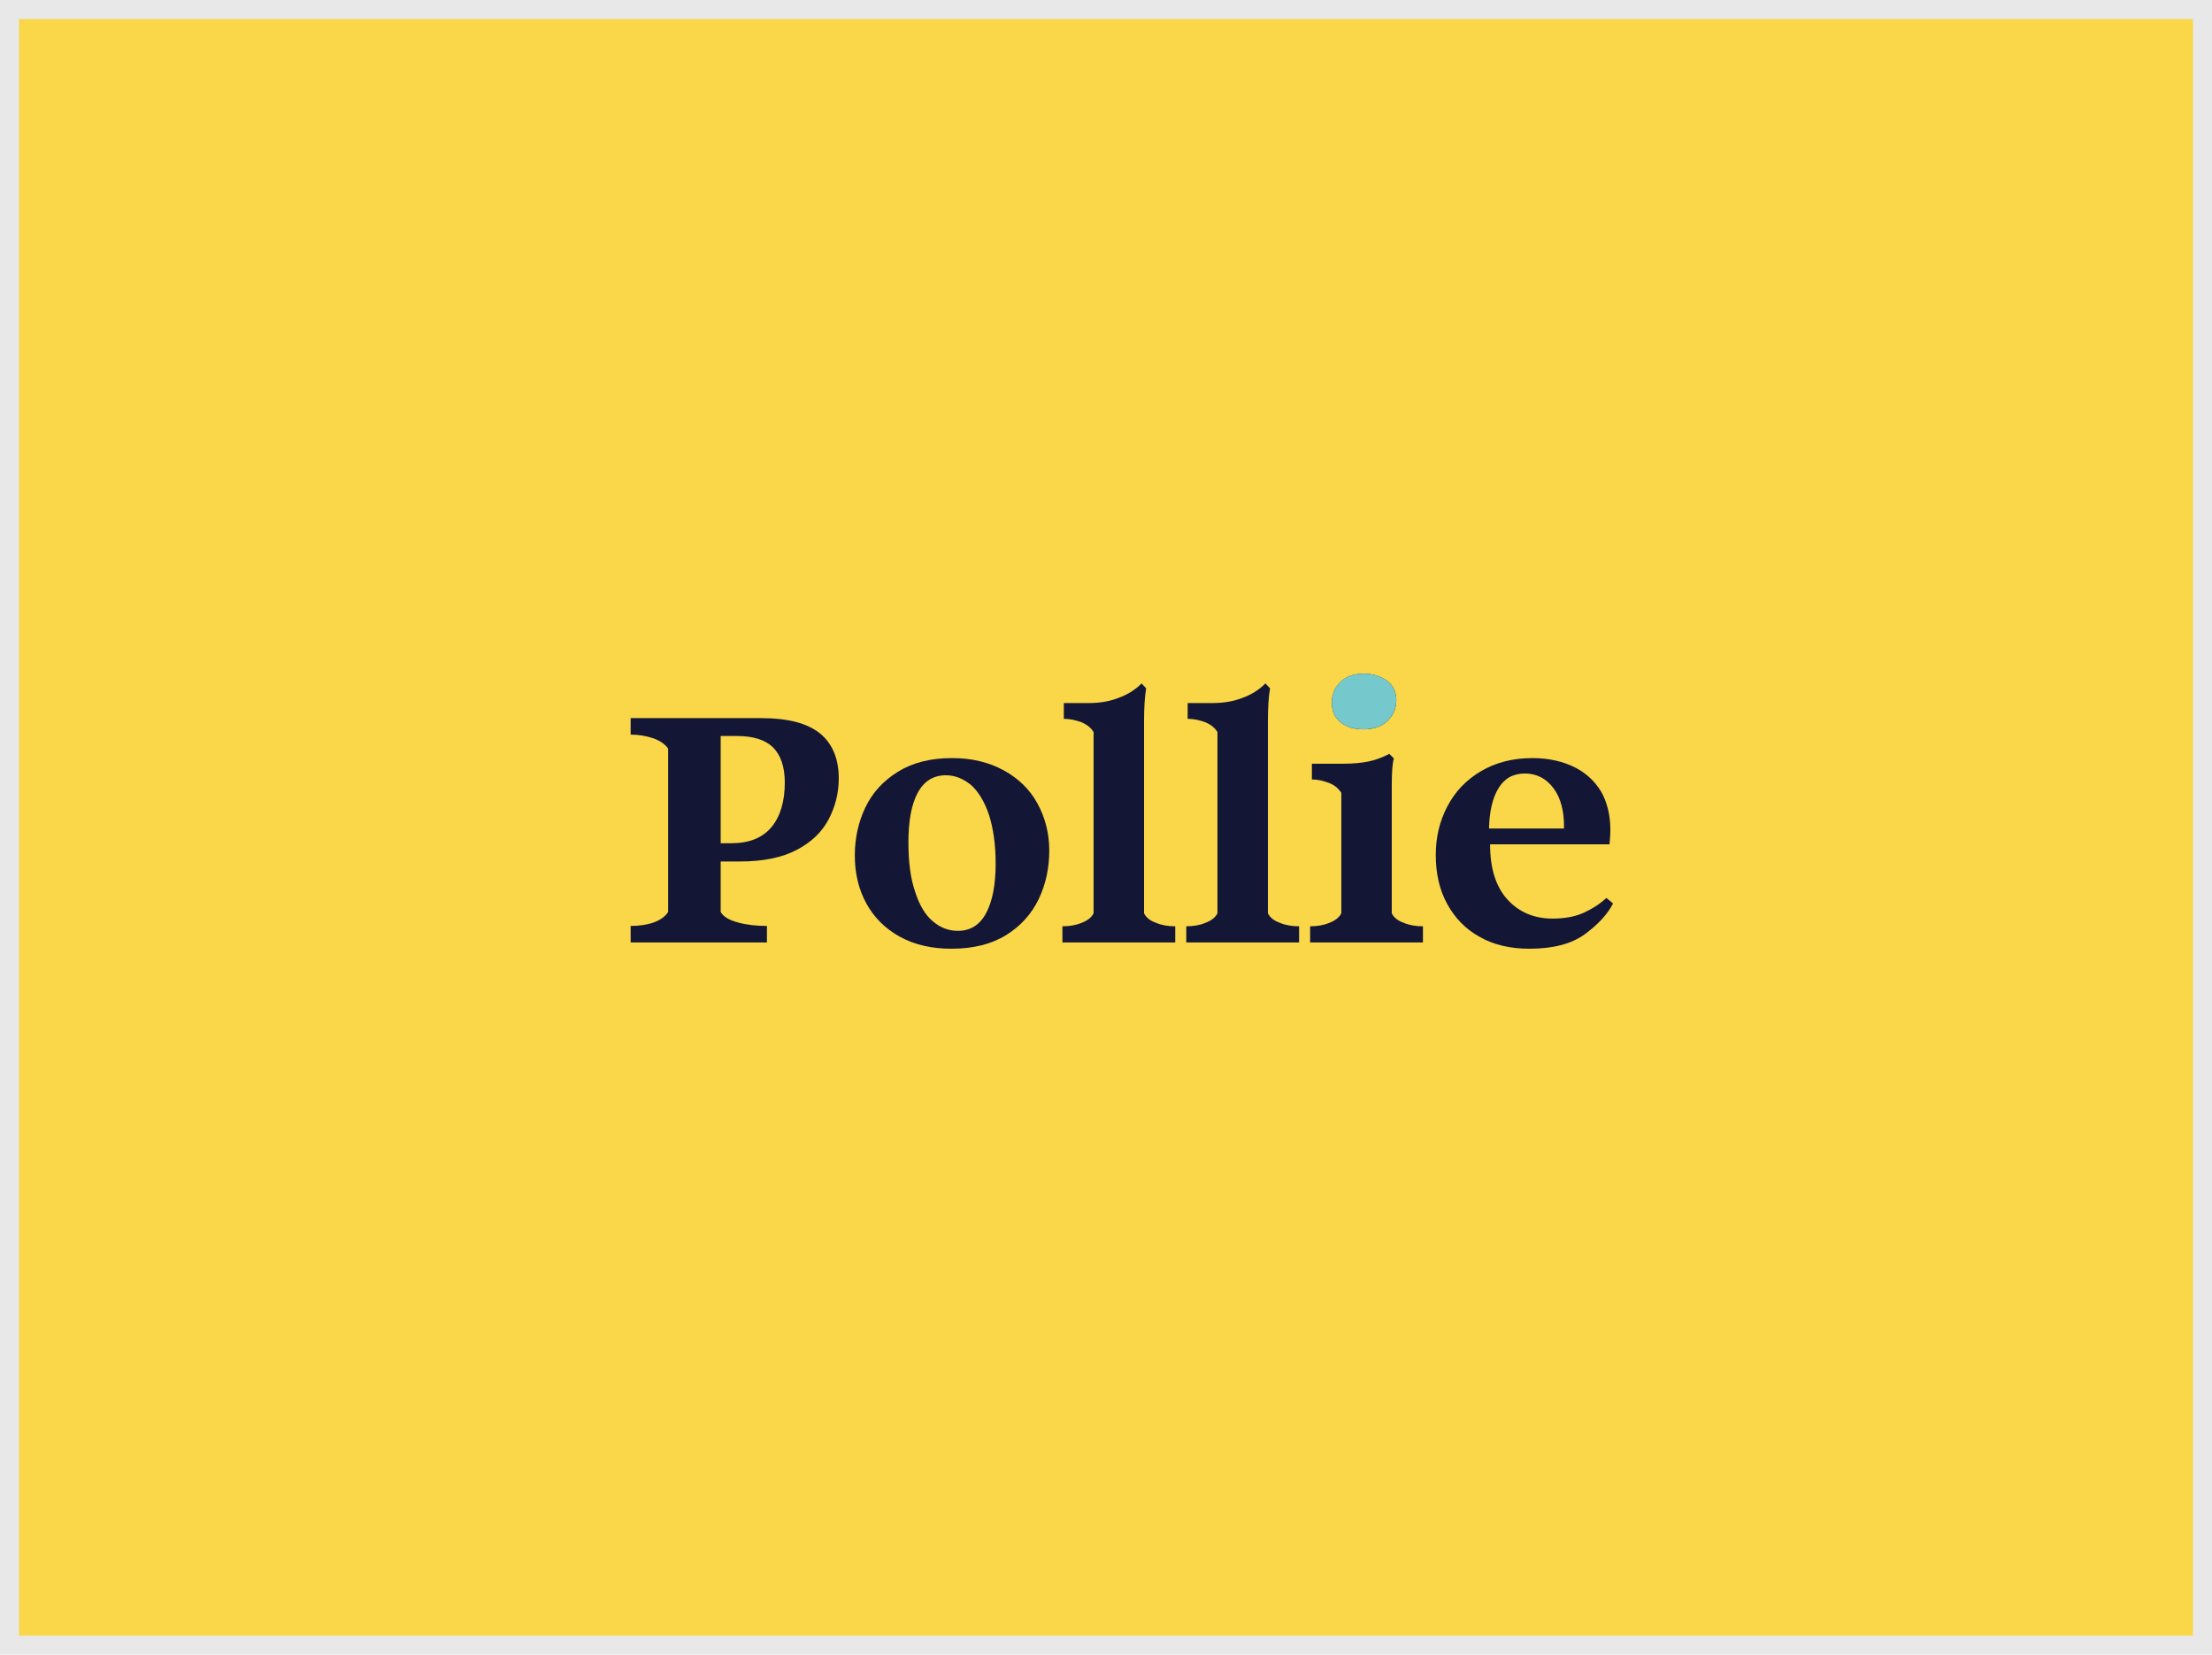
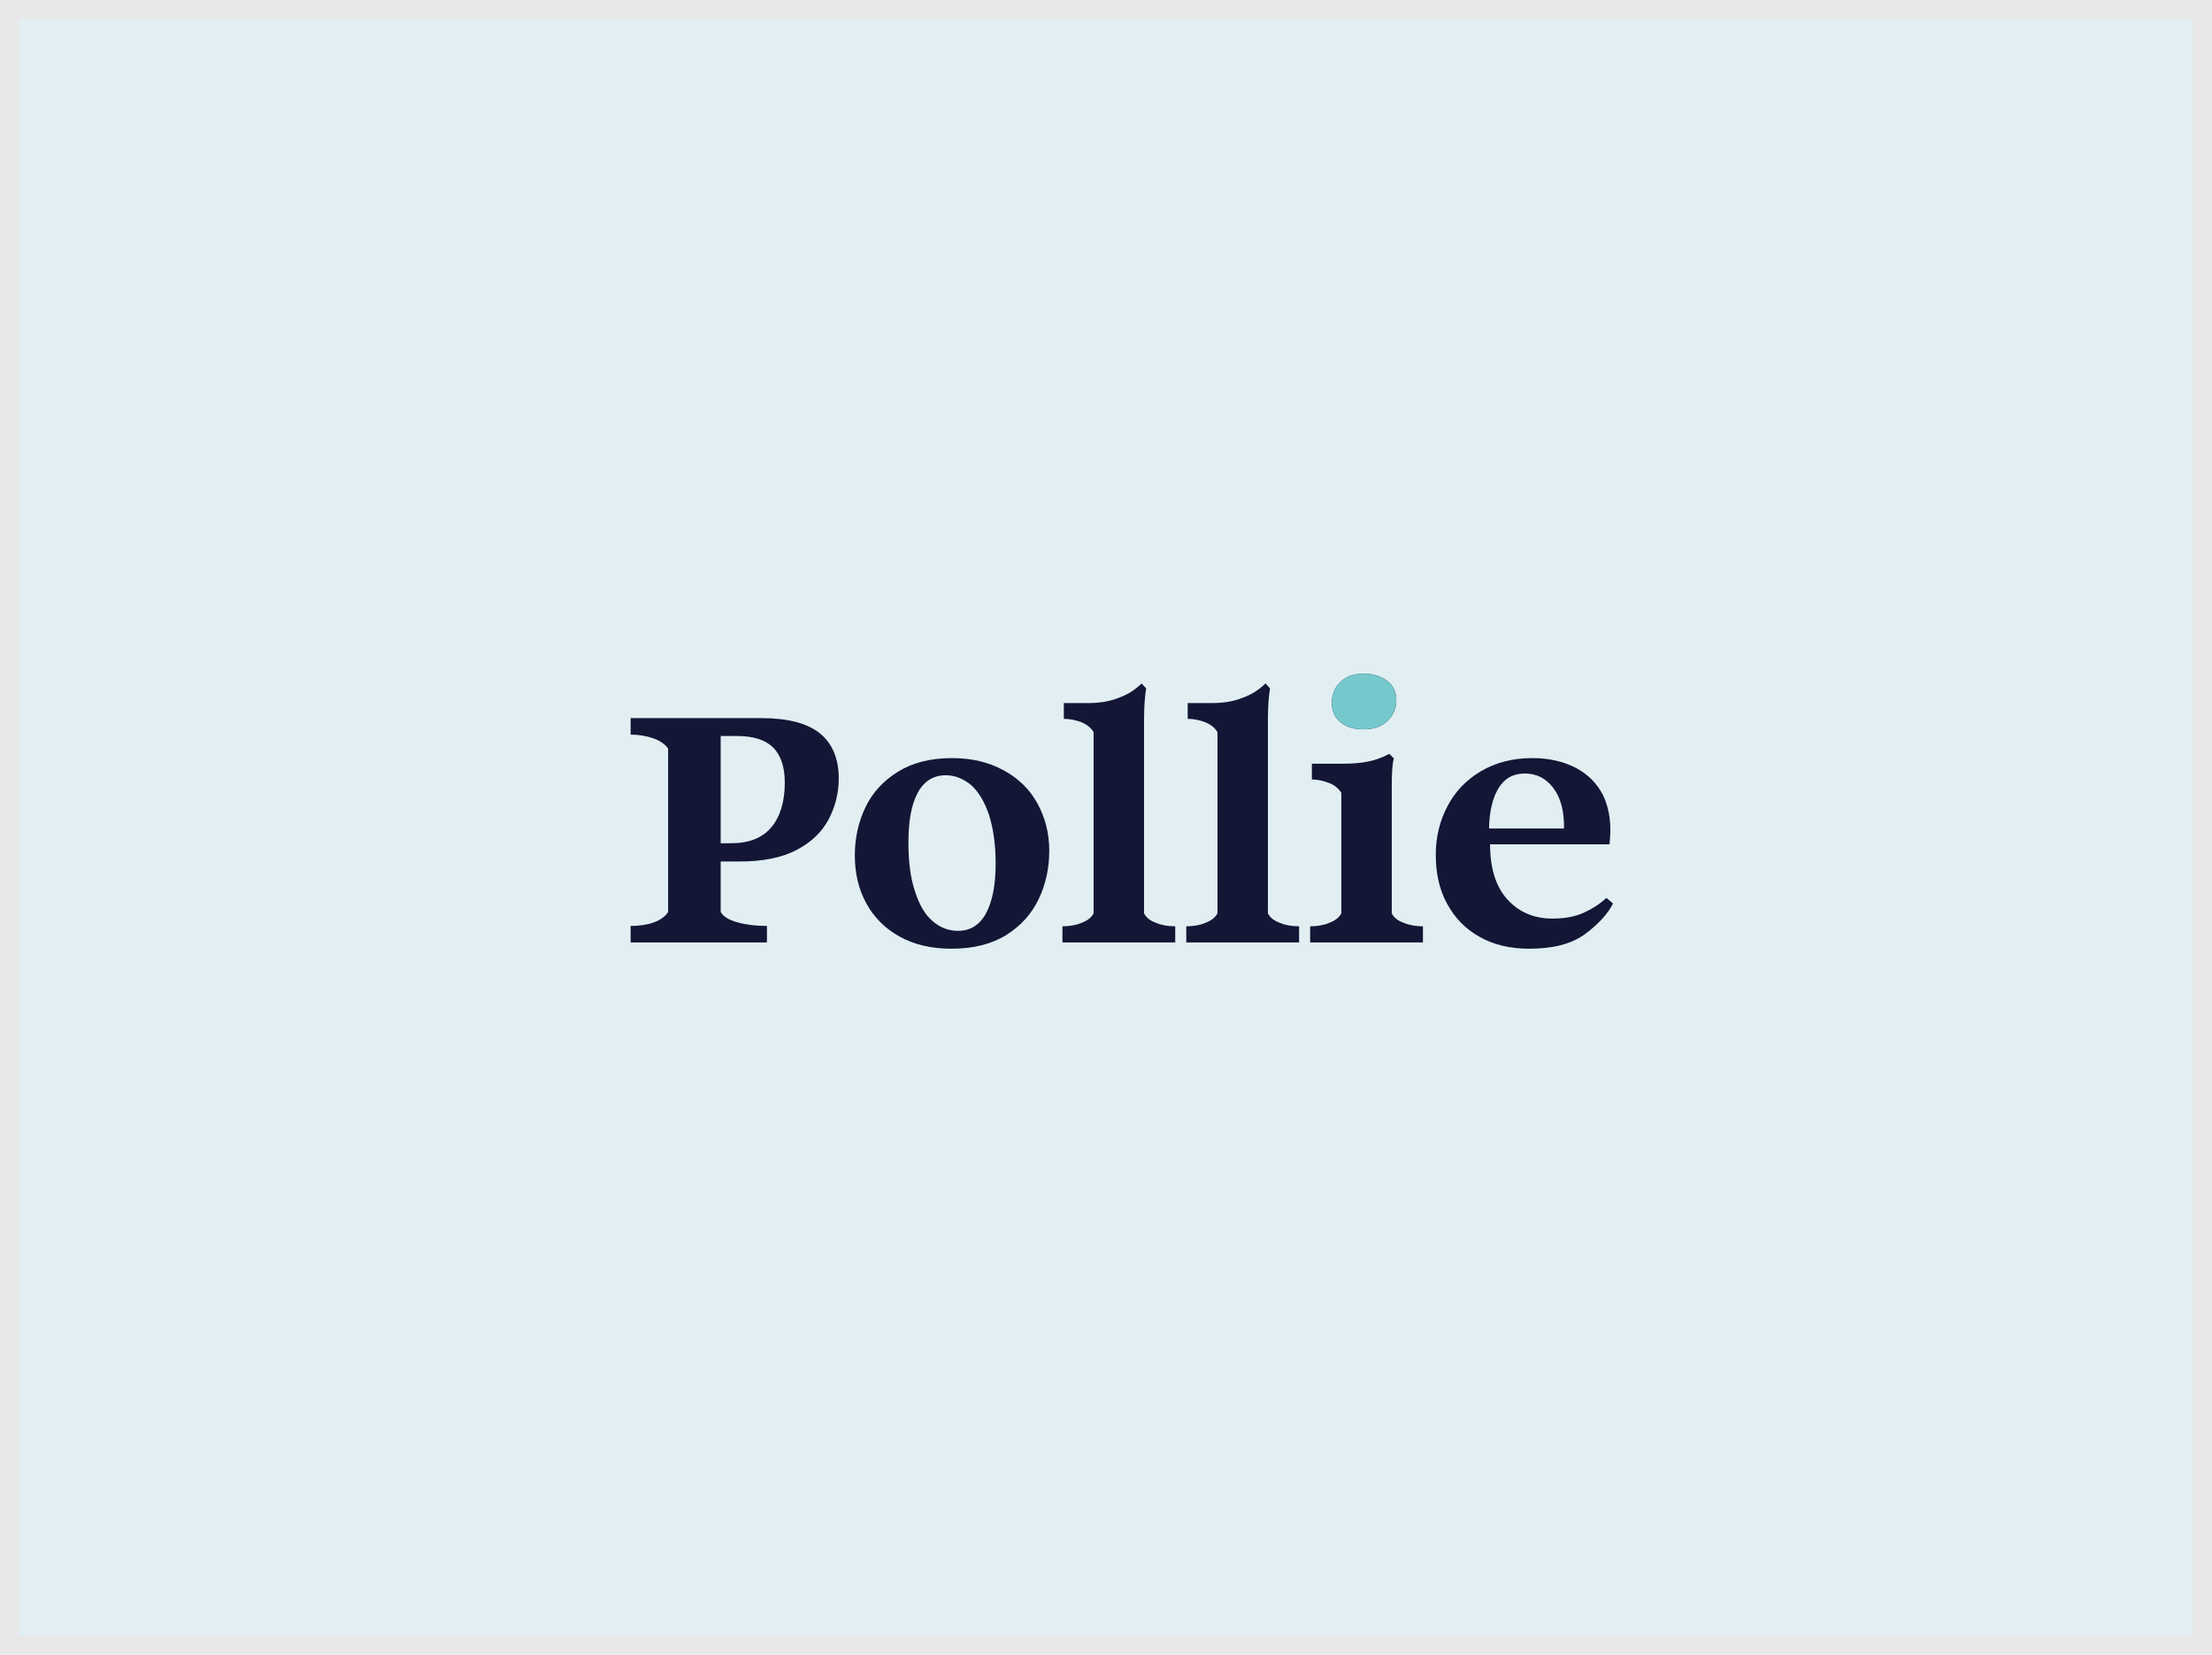
<svg xmlns="http://www.w3.org/2000/svg" width="349" height="261" viewBox="0 0 349 261" fill="none">
-   <rect x="1.5" y="1.5" width="346" height="258" fill="#F9D749" stroke="#E9E8E8" stroke-width="3" />
+   <rect x="1.5" y="1.5" width="346" height="258" fill="#E1EFF3" stroke="#E9E8E8" stroke-width="3" />
  <path d="M99.5 146.054V148.652H121.003V146.054C119.344 146.054 117.797 145.888 116.415 145.501C114.978 145.114 114.093 144.562 113.706 143.843V135.883H116.802C120.395 135.883 123.38 135.275 125.701 134.059C128.023 132.843 129.681 131.24 130.732 129.25C131.782 127.26 132.335 125.104 132.335 122.783C132.335 119.687 131.34 117.31 129.405 115.707C127.415 114.104 124.375 113.275 120.174 113.275H99.5V115.873C100.827 115.873 102.043 116.094 103.148 116.481C104.199 116.868 104.972 117.421 105.415 118.084V143.843C104.972 144.562 104.199 145.114 103.148 145.501C102.043 145.888 100.827 146.054 99.5 146.054ZM115.364 133.009H113.706V116.094H116.304C118.847 116.094 120.726 116.702 121.942 117.863C123.159 119.079 123.822 120.903 123.822 123.446C123.822 126.431 123.103 128.808 121.721 130.466C120.284 132.18 118.184 133.009 115.364 133.009Z" fill="#131635" />
  <path d="M142 147.768C144.322 149.039 147.031 149.647 150.126 149.647C153.553 149.647 156.428 148.929 158.749 147.491C161.071 146.054 162.784 144.119 163.89 141.798C164.996 139.476 165.548 136.933 165.548 134.17C165.548 131.406 164.885 128.918 163.669 126.707C162.453 124.496 160.684 122.783 158.362 121.511C156.041 120.24 153.332 119.577 150.237 119.577C146.809 119.577 143.99 120.295 141.669 121.732C139.347 123.17 137.633 125.049 136.528 127.371C135.422 129.692 134.87 132.235 134.87 134.944C134.87 137.763 135.478 140.305 136.694 142.516C137.91 144.728 139.679 146.496 142 147.768ZM155.598 144.009C154.603 145.888 153.111 146.828 151.121 146.828C149.684 146.828 148.357 146.331 147.196 145.336C145.98 144.341 145.041 142.738 144.377 140.637C143.659 138.537 143.327 135.994 143.327 132.898C143.327 129.582 143.769 126.984 144.764 125.104C145.759 123.225 147.252 122.285 149.242 122.285C150.679 122.285 152.005 122.838 153.222 123.833C154.382 124.883 155.322 126.431 156.041 128.531C156.704 130.632 157.091 133.175 157.091 136.215C157.091 139.531 156.593 142.13 155.598 144.009Z" fill="#131635" />
  <path d="M167.624 146.109V148.652H185.424V146.109C184.318 146.109 183.268 145.943 182.383 145.556C181.444 145.225 180.836 144.727 180.504 144.064V113.717C180.504 111.616 180.614 109.903 180.836 108.576L180.117 107.802C179.067 108.853 177.795 109.626 176.358 110.124C174.921 110.677 173.373 110.898 171.715 110.898H167.845V113.385C168.84 113.385 169.78 113.606 170.665 113.938C171.549 114.325 172.157 114.822 172.544 115.486V144.064C172.212 144.727 171.549 145.225 170.665 145.556C169.78 145.943 168.73 146.109 167.624 146.109Z" fill="#131635" />
  <path d="M187.166 146.109V148.652H204.965V146.109C203.859 146.109 202.809 145.943 201.925 145.556C200.985 145.225 200.377 144.727 200.045 144.064V113.717C200.045 111.616 200.156 109.903 200.377 108.576L199.658 107.802C198.608 108.853 197.337 109.626 195.899 110.124C194.462 110.677 192.914 110.898 191.256 110.898H187.387V113.385C188.382 113.385 189.321 113.606 190.206 113.938C191.09 114.325 191.698 114.822 192.085 115.486V144.064C191.754 144.727 191.09 145.225 190.206 145.556C189.321 145.943 188.271 146.109 187.166 146.109Z" fill="#131635" />
  <path d="M211.516 113.938C212.456 114.712 213.672 115.044 215.164 115.044C216.712 115.044 217.983 114.601 218.923 113.717C219.808 112.832 220.305 111.782 220.305 110.456C220.305 109.129 219.808 108.079 218.813 107.36C217.818 106.642 216.601 106.255 215.164 106.255C213.506 106.255 212.29 106.752 211.406 107.637C210.521 108.521 210.134 109.626 210.134 110.843C210.134 112.169 210.576 113.219 211.516 113.938ZM206.707 146.109V148.652H224.506V146.109C223.401 146.109 222.35 145.943 221.466 145.556C220.526 145.225 219.918 144.727 219.586 144.064V123.943C219.586 121.787 219.697 120.35 219.918 119.632L219.199 118.913C218.039 119.521 216.933 119.908 215.828 120.129C214.722 120.35 213.451 120.461 212.069 120.461H206.983V122.948C207.923 122.948 208.808 123.169 209.692 123.501C210.576 123.833 211.184 124.385 211.627 125.049V144.064C211.295 144.727 210.632 145.225 209.747 145.556C208.863 145.943 207.813 146.109 206.707 146.109Z" fill="#131635" />
  <path d="M233.439 147.768C235.65 149.039 238.304 149.647 241.289 149.647C244.937 149.647 247.867 148.929 250.022 147.381C252.123 145.833 253.615 144.23 254.5 142.516L253.45 141.632C252.51 142.516 251.349 143.29 249.912 143.954C248.475 144.617 246.816 144.893 244.937 144.893C242.063 144.893 239.686 143.898 237.862 141.908C236.037 139.918 235.098 137.044 235.098 133.175H253.947L254.058 131.682C254.168 129.305 253.781 127.205 252.897 125.381C251.957 123.556 250.52 122.119 248.641 121.124C246.706 120.129 244.439 119.577 241.786 119.577C238.635 119.577 235.927 120.295 233.605 121.677C231.284 123.059 229.57 124.883 228.354 127.205C227.138 129.526 226.53 132.069 226.53 134.833C226.53 137.707 227.083 140.305 228.299 142.516C229.515 144.783 231.228 146.552 233.439 147.768ZM246.761 130.687H234.932C234.987 127.979 235.485 125.878 236.424 124.33C237.364 122.783 238.746 122.009 240.57 122.009C242.449 122.009 243.942 122.783 245.103 124.33C246.264 125.878 246.816 128.034 246.761 130.687Z" fill="#131635" />
  <path d="M211.512 113.934C212.451 114.707 213.667 115.039 215.16 115.039C216.708 115.039 217.979 114.597 218.919 113.713C219.803 112.828 220.301 111.778 220.301 110.451C220.301 109.125 219.803 108.074 218.808 107.356C217.813 106.637 216.597 106.25 215.16 106.25C213.502 106.25 212.285 106.748 211.401 107.632C210.517 108.516 210.13 109.622 210.13 110.838C210.13 112.165 210.572 113.215 211.512 113.934Z" fill="#75C8CC" />
</svg>
